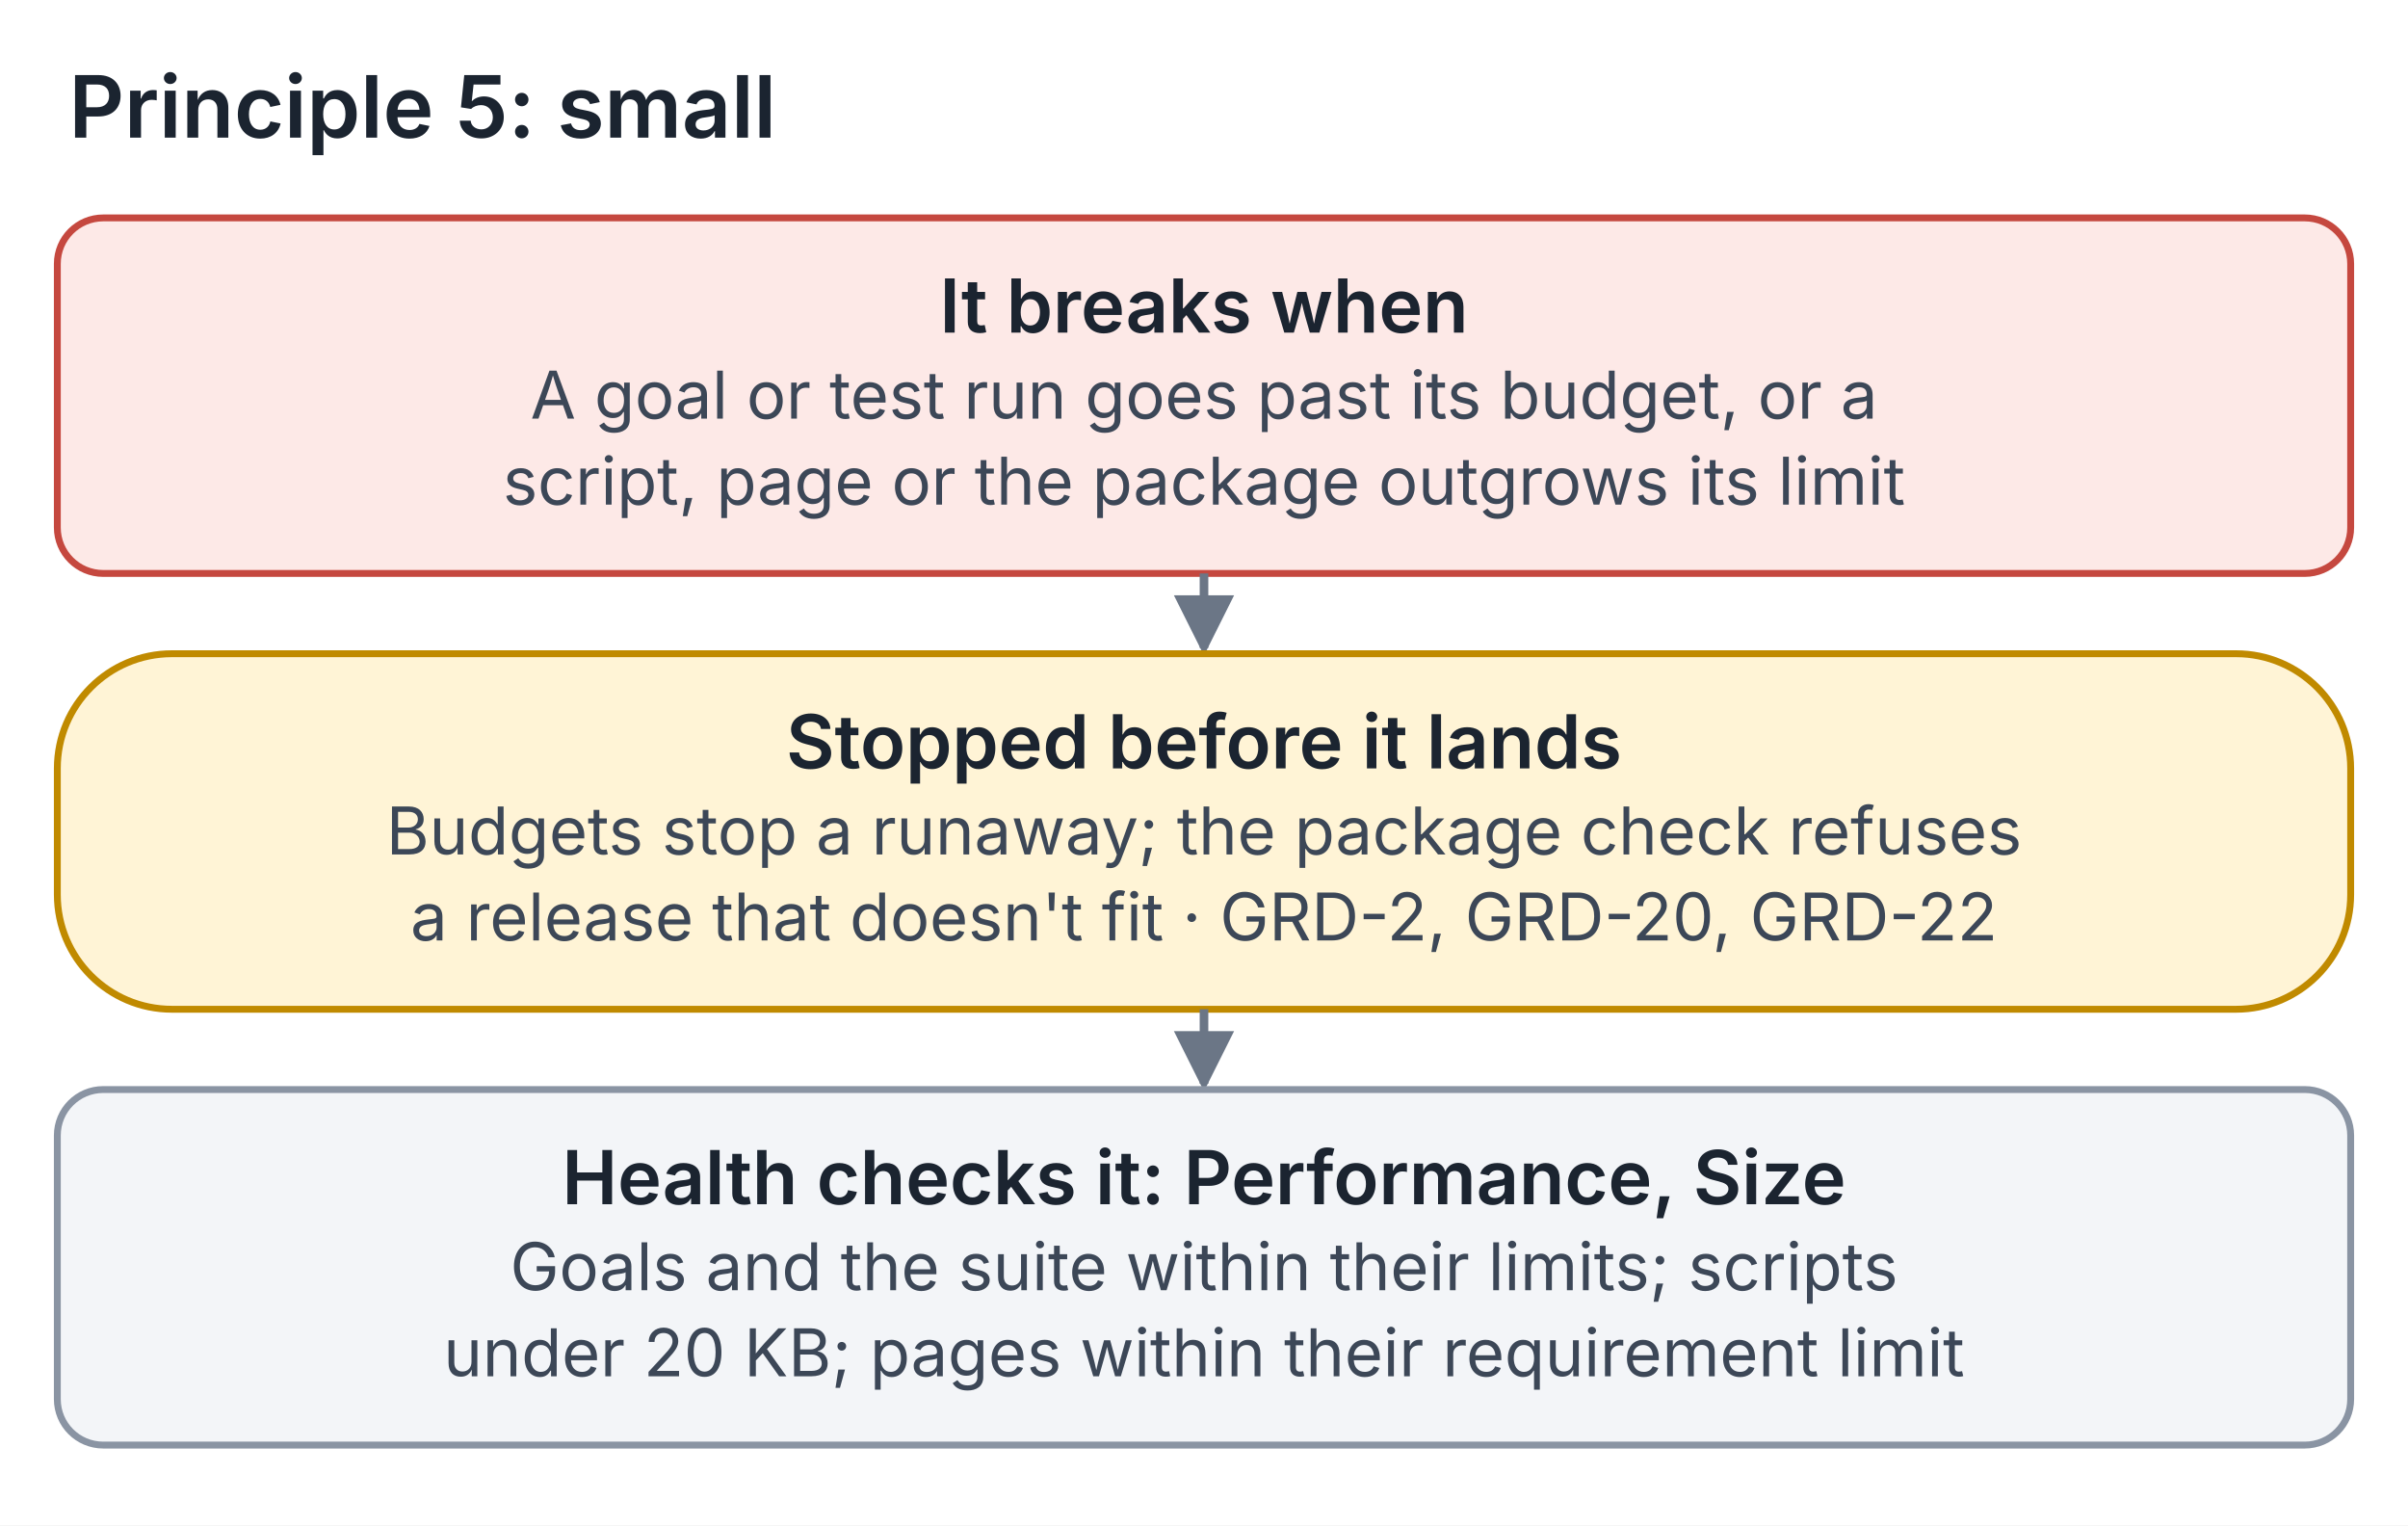
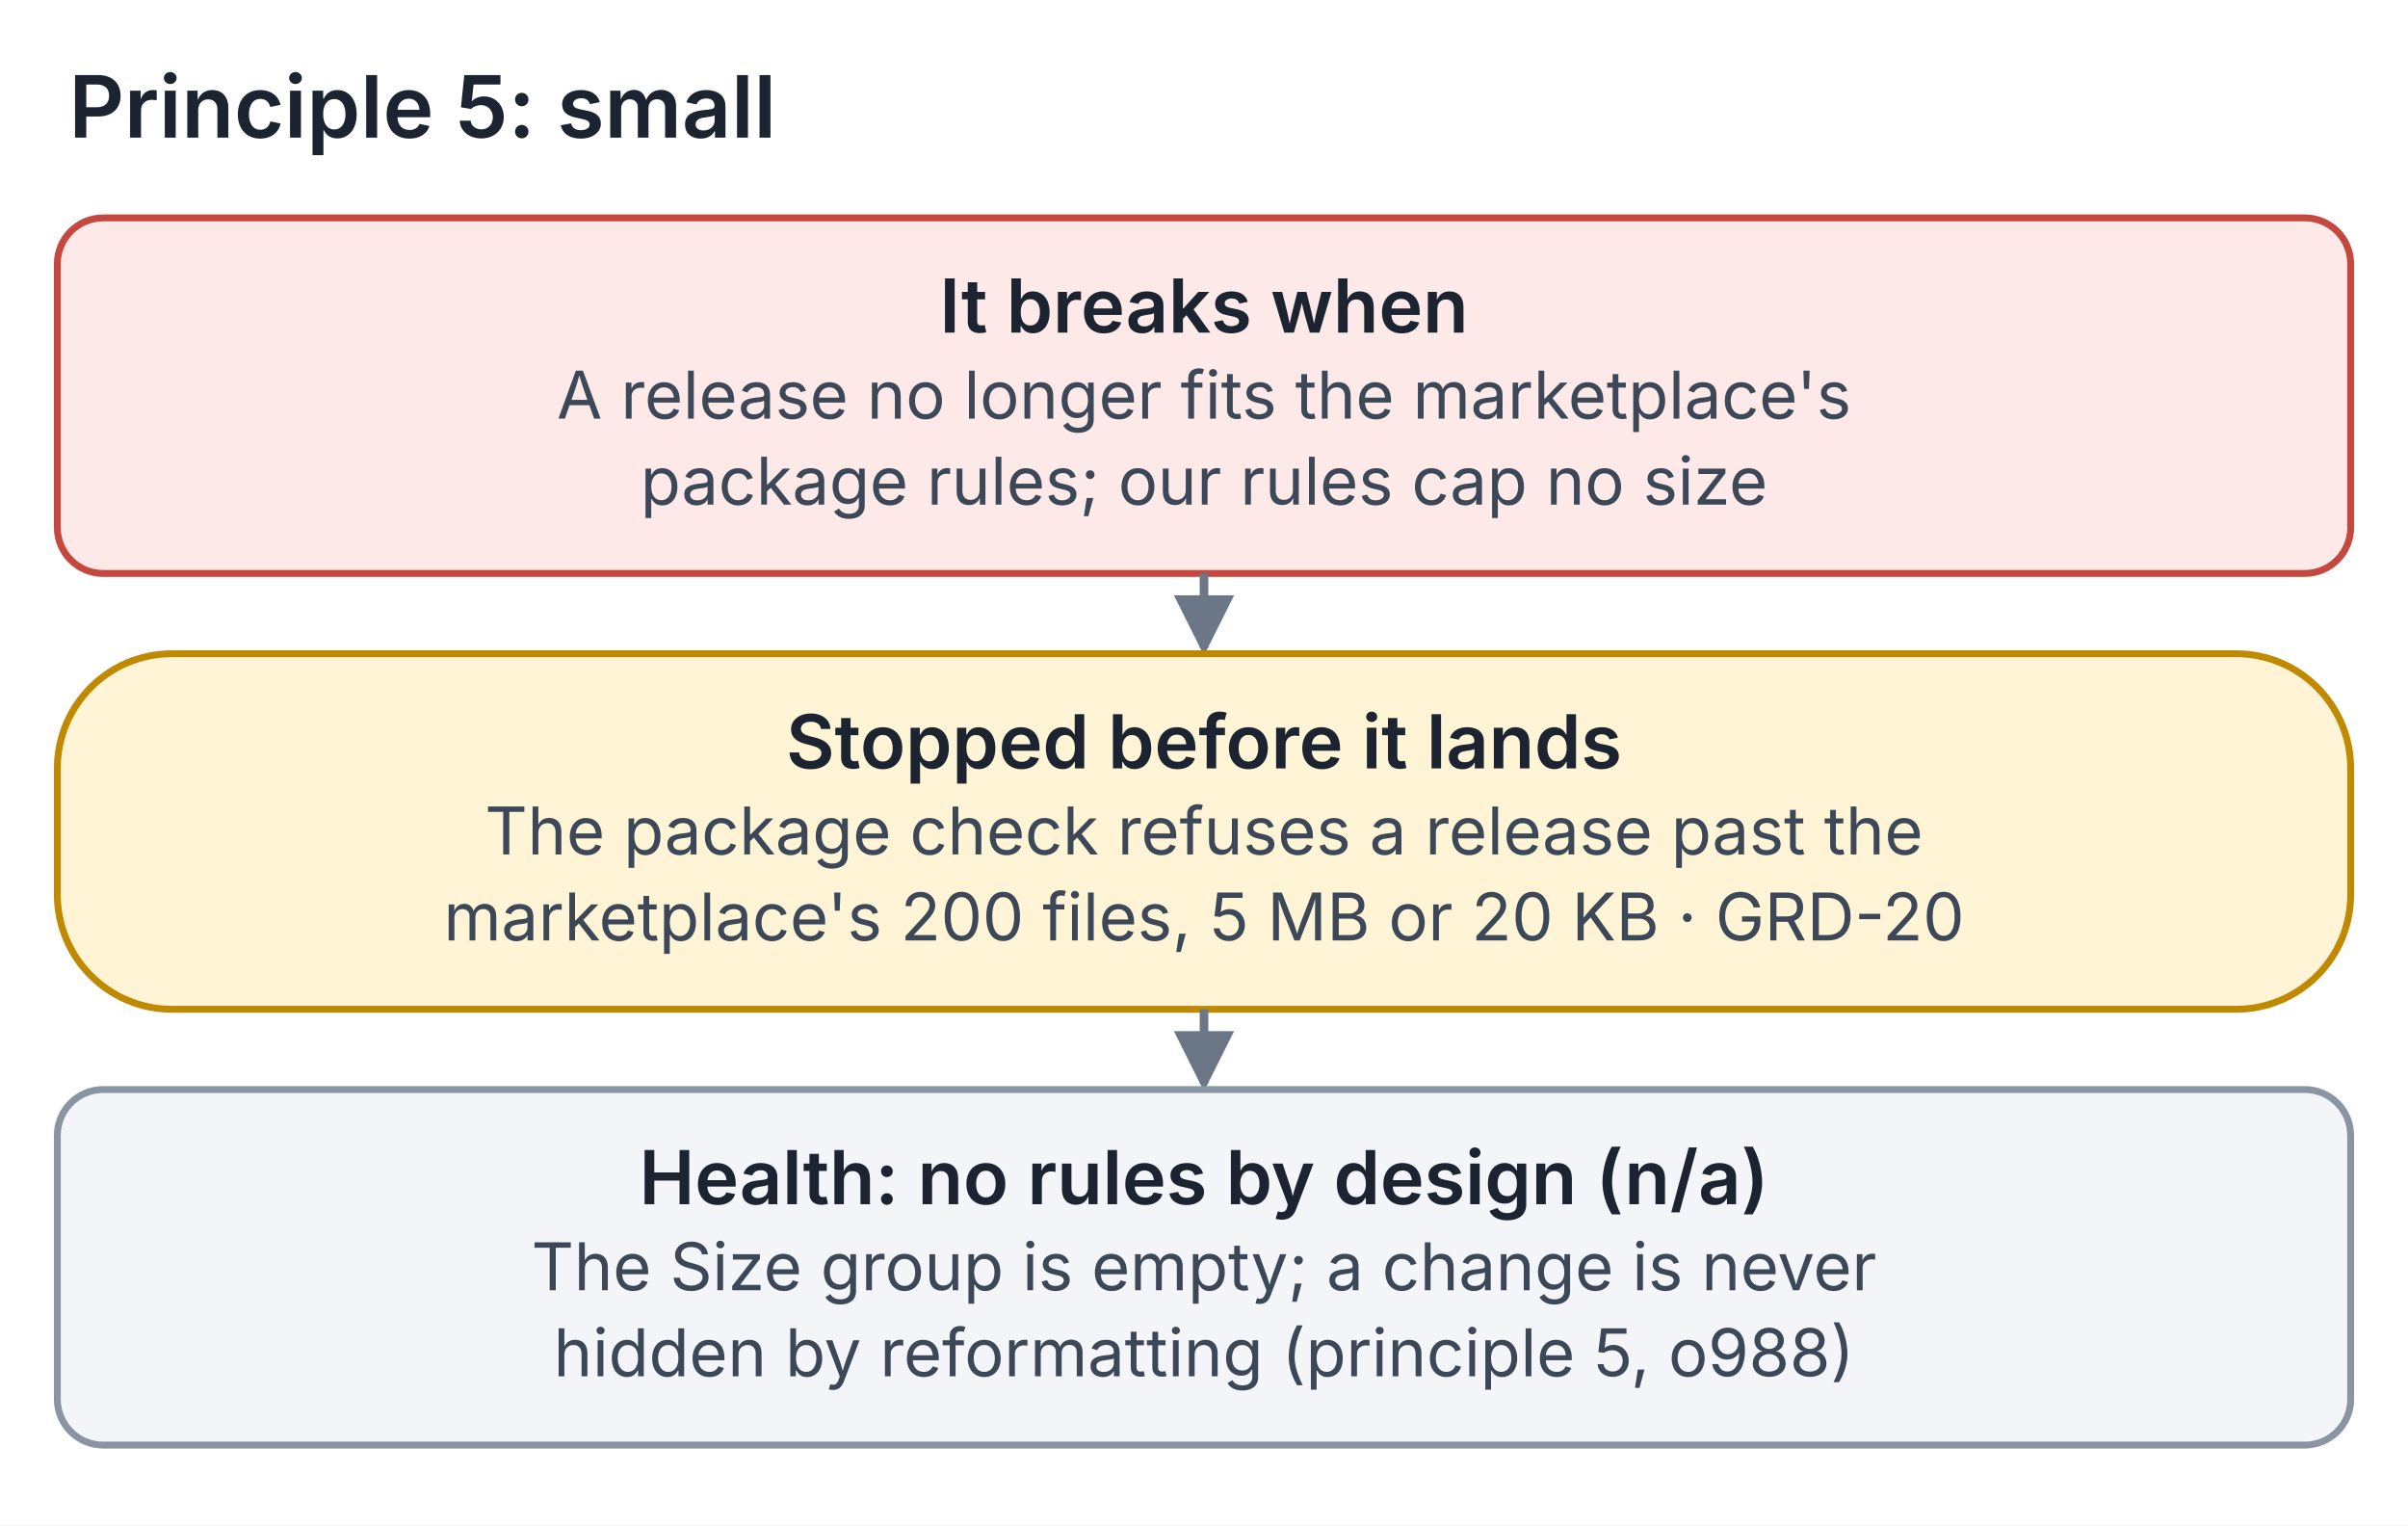
<svg xmlns="http://www.w3.org/2000/svg" viewBox="0 0 420 266" role="img" aria-label="How principle 5 is enforced">
  <style>
.d-t{font:600 15px system-ui,-apple-system,Segoe UI,sans-serif;fill:#1b2430}
.d-h{font:600 12px system-ui,-apple-system,Segoe UI,sans-serif;fill:#566173;letter-spacing:.04em}
.d-b{font:600 13px system-ui,-apple-system,Segoe UI,sans-serif;fill:#1b2430}
.d-s{font:400 11.5px system-ui,-apple-system,Segoe UI,sans-serif;fill:#3c4757}
.d-x{font:400 10.5px system-ui,-apple-system,Segoe UI,sans-serif;fill:#566173}
.d-step{fill:#f3f5f8;stroke:#8a94a3}
.d-you{fill:#e4eeff;stroke:#3b6fd6}
.d-gate{fill:#fff4d6;stroke:#c08a00}
.d-find{fill:#fde9e7;stroke:#c5483f}
.d-ok{fill:#e2f5e6;stroke:#2f8f4a}
.d-bg{fill:#ffffff}
.d-a{stroke:#6b7686;stroke-width:1.5;fill:none}
.d-ah{fill:#6b7686}
@media (prefers-color-scheme: dark){
.d-t,.d-b{fill:#eef2f6}.d-h,.d-x{fill:#a3afbf}.d-s{fill:#cdd5df}
.d-step{fill:#222b36;stroke:#5c6b7d}.d-you{fill:#162a4f;stroke:#6d9bf0}
.d-gate{fill:#3a2e0d;stroke:#d9a521}.d-find{fill:#3d1c1a;stroke:#e0736a}
.d-ok{fill:#153420;stroke:#4fb56c}.d-bg{fill:#12171d}.d-a{stroke:#9aa7b8}.d-ah{fill:#9aa7b8}
}
</style>
  <defs>
    <marker id="ah" viewBox="0 0 8 8" refX="7" refY="4" markerWidth="7" markerHeight="7" orient="auto-start-reverse">
      <path d="M0 0 L8 4 L0 8 z" class="d-ah" />
    </marker>
  </defs>
  <rect width="420" height="266" class="d-bg" />
  <text x="12" y="24" class="d-t">Principle 5: small</text>
  <rect x="10" y="38" width="400" height="62" rx="8" class="d-find" stroke-width="1.2" />
  <text x="210.0" y="58.0" text-anchor="middle" class="d-b">It breaks when</text>
-   <text x="210.0" y="73.0" text-anchor="middle" class="d-s">A goal or test run goes past its budget, or a</text>
-   <text x="210.0" y="88.0" text-anchor="middle" class="d-s">script, page or the package outgrows its limit</text>
+   <text x="210.0" y="73.0" text-anchor="middle" class="d-s">A release no longer fits the marketplace's</text>
+   <text x="210.0" y="88.0" text-anchor="middle" class="d-s">package rules; our rules cap no size</text>
  <path d="M210 100 L210 113" class="d-a" marker-end="url(#ah)" />
  <rect x="10" y="114" width="400" height="62" rx="20" class="d-gate" stroke-width="1.2" />
  <text x="210.0" y="134.0" text-anchor="middle" class="d-b">Stopped before it lands</text>
-   <text x="210.0" y="149.0" text-anchor="middle" class="d-s">Budgets stop a runaway; the package check refuses</text>
-   <text x="210.0" y="164.0" text-anchor="middle" class="d-s">a release that doesn't fit · GRD-2, GRD-20, GRD-22</text>
+   <text x="210.0" y="149.0" text-anchor="middle" class="d-s">The package check refuses a release past the</text>
+   <text x="210.0" y="164.0" text-anchor="middle" class="d-s">marketplace's 200 files, 5 MB or 20 KB · GRD-20</text>
  <path d="M210 176 L210 189" class="d-a" marker-end="url(#ah)" />
  <rect x="10" y="190" width="400" height="62" rx="8" class="d-step" stroke-width="1.2" />
-   <text x="210.0" y="210.0" text-anchor="middle" class="d-b">Health checks it: Performance, Size</text>
-   <text x="210.0" y="225.0" text-anchor="middle" class="d-s">Goals and the suite within their limits; scripts</text>
-   <text x="210.0" y="240.0" text-anchor="middle" class="d-s">under 20 KB; pages within their requirement limit</text>
+   <text x="210.0" y="210.0" text-anchor="middle" class="d-b">Health: no rules by design (n/a)</text>
+   <text x="210.0" y="225.0" text-anchor="middle" class="d-s">The Size group is empty; a change is never</text>
+   <text x="210.0" y="240.0" text-anchor="middle" class="d-s">hidden by reformatting (principle 5, o988)</text>
</svg>
